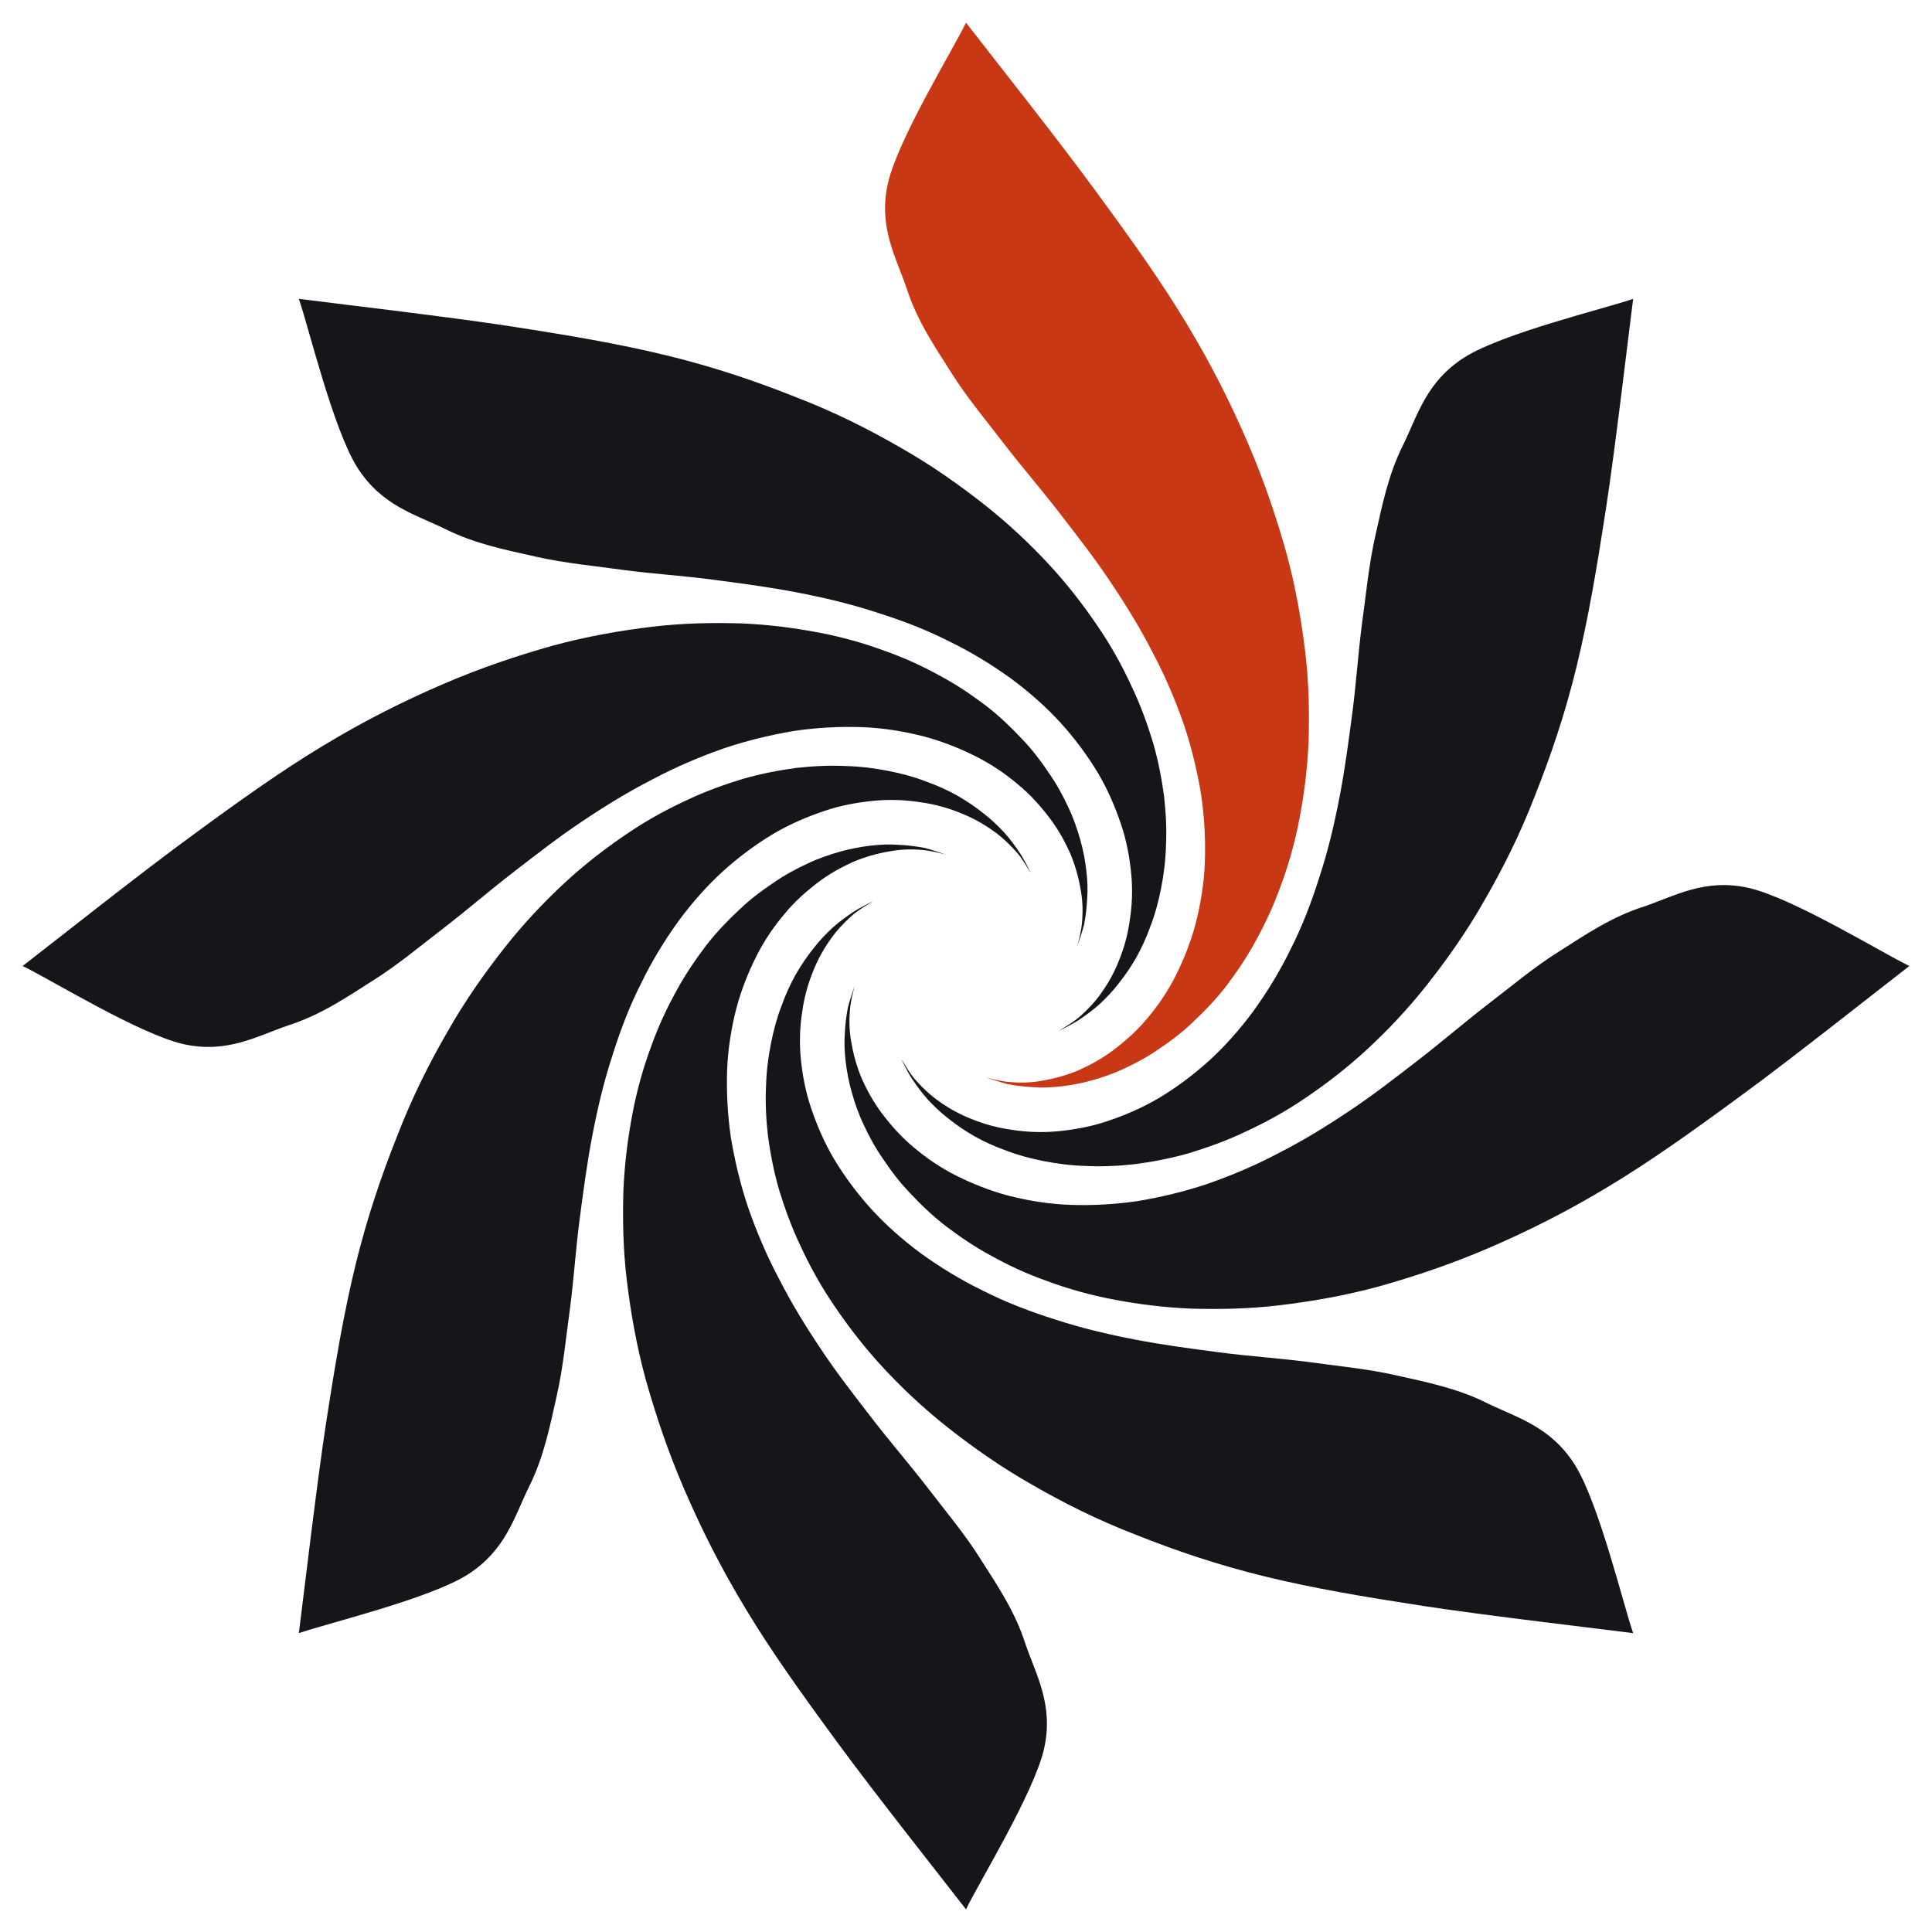
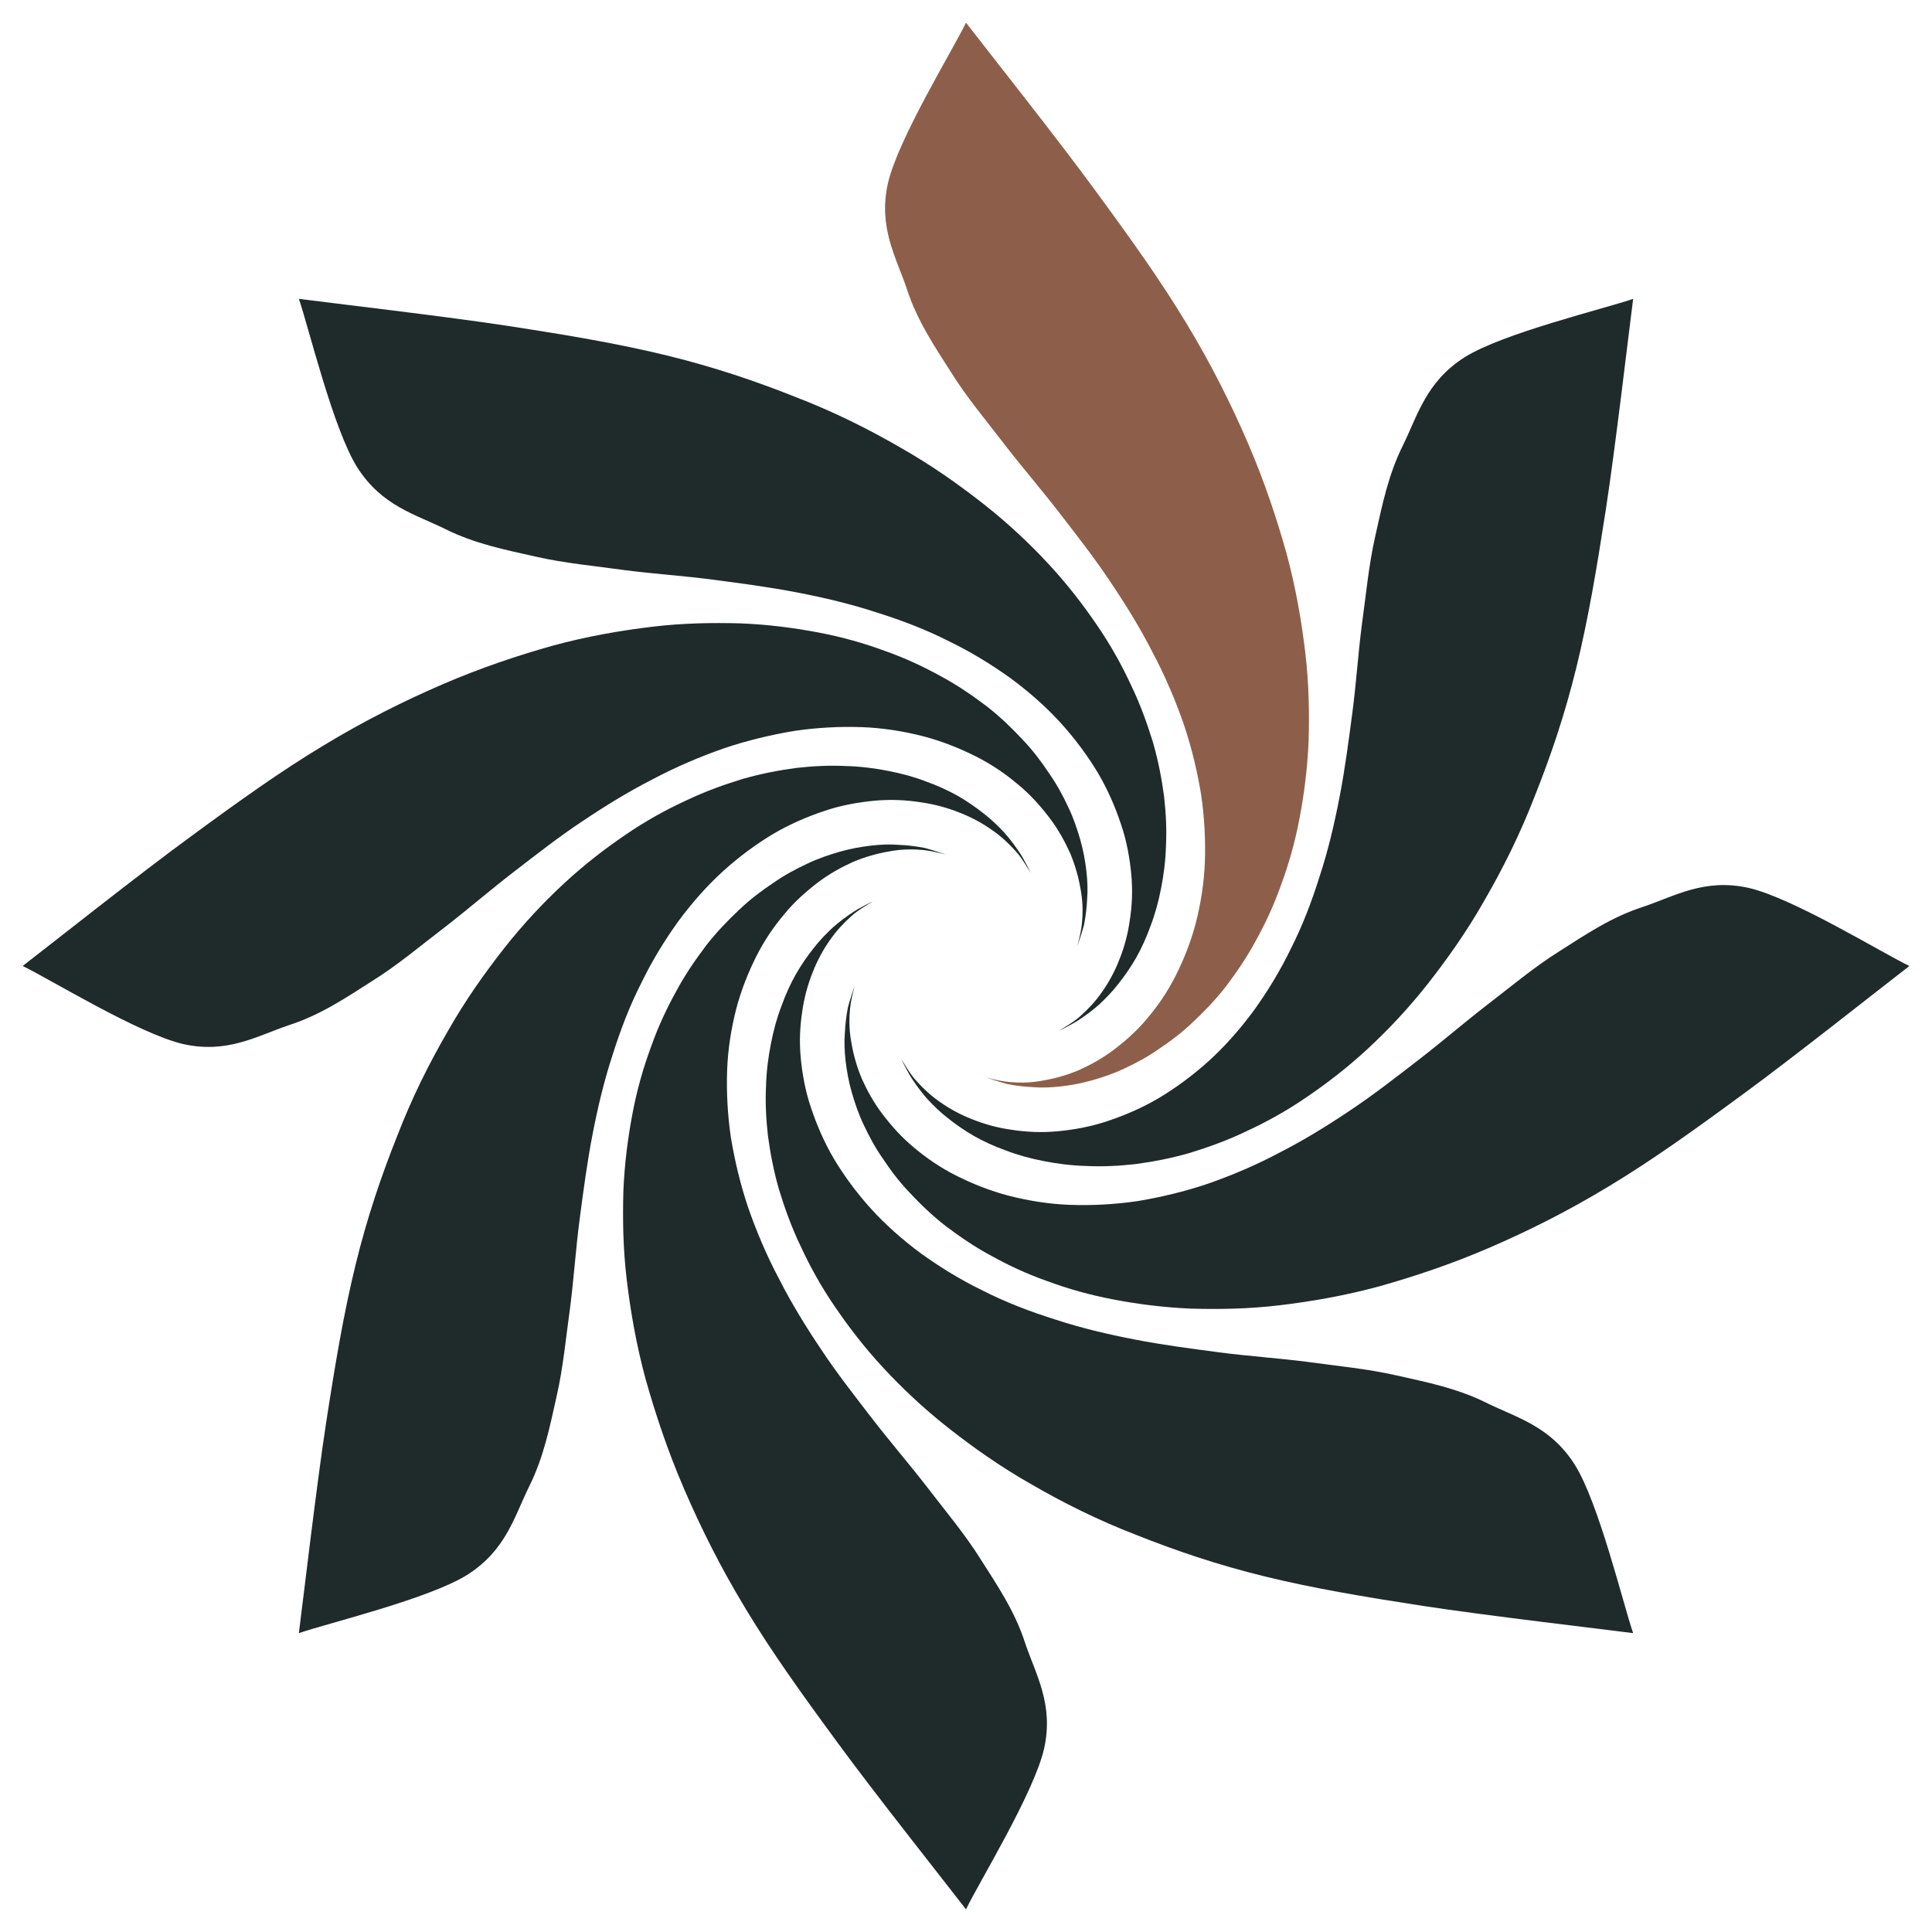
<svg xmlns="http://www.w3.org/2000/svg" viewBox="0 0 512 512" role="img" aria-label="Kinara">
-   <path d="M256.0 6.0C261.7 13.4 280.5 37.1 290.2 50.4C299.9 63.6 307.6 74.4 314.3 85.5C321.1 96.7 326.3 107.2 330.7 117.4C335.1 127.6 338.3 137.3 340.9 146.5C343.4 155.7 344.9 164.5 345.9 172.8C346.9 181.1 347.0 189.0 346.8 196.3C346.5 203.6 345.6 210.5 344.4 216.8C343.2 223.2 341.5 229.1 339.5 234.5C337.6 239.9 335.3 244.8 332.8 249.3C330.4 253.8 327.6 257.8 324.9 261.4C322.1 265.0 319.1 268.1 316.1 270.9C313.2 273.7 310.1 276.0 307.1 278.0C304.1 280.1 301.1 281.7 298.1 283.1C295.2 284.5 292.2 285.5 289.4 286.3C286.6 287.1 283.8 287.6 281.2 287.9C278.6 288.2 276.1 288.3 273.7 288.1C271.4 288.0 269.1 287.7 267.0 287.3C265.0 286.8 262.2 285.8 261.2 285.5L261.2 285.5C262.4 285.8 265.7 286.7 268.3 286.8C270.8 287.0 273.7 286.9 276.7 286.3C279.6 285.8 282.8 284.9 285.9 283.6C289.0 282.2 292.3 280.4 295.3 278.1C298.3 275.8 301.4 273.1 304.1 269.8C306.9 266.5 309.5 262.7 311.6 258.5C313.7 254.3 315.6 249.6 316.9 244.6C318.2 239.5 319.1 234.0 319.3 228.4C319.5 222.7 319.2 216.6 318.3 210.5C317.3 204.5 315.8 198.1 313.7 191.9C311.5 185.6 308.8 179.2 305.5 173.0C302.3 166.7 298.5 160.5 294.4 154.4C290.3 148.2 285.6 142.2 280.9 136.1C276.2 130.0 271.1 124.1 266.3 117.9C261.5 111.6 256.3 105.5 252.0 98.6C247.6 91.7 243.0 84.9 240.3 76.5C237.5 68.2 232.7 60.3 235.3 48.6C238.0 36.8 252.6 13.1 256.0 6.0Z" fill="#c93814" />
-   <path d="M432.8 79.2C431.6 88.5 428.1 118.5 425.6 134.8C423.1 151.0 420.9 164.0 417.8 176.7C414.7 189.4 410.9 200.5 406.8 210.8C402.8 221.2 398.2 230.3 393.4 238.6C388.7 246.9 383.5 254.2 378.4 260.7C373.2 267.3 367.8 273.0 362.4 278.0C357.0 283.0 351.5 287.2 346.2 290.8C340.8 294.5 335.5 297.4 330.3 299.8C325.1 302.3 320.0 304.1 315.1 305.6C310.2 307.0 305.4 307.9 300.9 308.5C296.4 309.0 292.1 309.2 288.0 309.0C284.0 308.9 280.1 308.4 276.6 307.7C273.0 307.0 269.7 306.1 266.6 304.9C263.5 303.8 260.7 302.5 258.2 301.1C255.6 299.6 253.3 298.0 251.3 296.4C249.2 294.8 247.4 293.0 245.8 291.3C244.2 289.5 242.9 287.7 241.7 285.9C240.5 284.1 239.3 281.5 238.8 280.6L238.8 280.6C239.5 281.6 241.1 284.6 242.9 286.5C244.6 288.4 246.7 290.4 249.2 292.1C251.6 293.8 254.5 295.4 257.6 296.6C260.8 297.9 264.4 298.9 268.1 299.4C271.9 300.0 276.0 300.2 280.3 299.8C284.5 299.4 289.1 298.6 293.5 297.1C298.0 295.6 302.7 293.6 307.1 291.0C311.6 288.3 316.1 285.0 320.3 281.2C324.5 277.4 328.5 272.9 332.2 267.9C335.8 262.9 339.2 257.4 342.1 251.4C345.1 245.5 347.6 239.0 349.7 232.3C351.9 225.6 353.6 218.5 355.0 211.2C356.4 204.0 357.4 196.4 358.4 188.8C359.4 181.2 359.9 173.4 360.9 165.6C362.0 157.8 362.7 149.8 364.5 141.9C366.3 133.9 367.9 125.8 371.8 118.0C375.7 110.1 377.9 101.2 388.1 94.7C398.2 88.3 425.3 81.8 432.8 79.2Z" fill="#14161a" />
-   <path d="M506.0 256.0C498.6 261.7 474.9 280.5 461.6 290.2C448.4 299.9 437.6 307.6 426.5 314.3C415.3 321.1 404.8 326.3 394.6 330.7C384.4 335.1 374.7 338.3 365.5 340.9C356.3 343.4 347.5 344.9 339.2 345.9C330.9 346.9 323.0 347.0 315.7 346.8C308.4 346.5 301.5 345.6 295.2 344.4C288.8 343.2 282.9 341.5 277.5 339.5C272.1 337.6 267.2 335.3 262.7 332.8C258.2 330.4 254.2 327.6 250.6 324.9C247.0 322.1 243.9 319.1 241.1 316.1C238.3 313.2 236.0 310.1 234.0 307.1C231.9 304.1 230.3 301.1 228.9 298.1C227.5 295.2 226.5 292.2 225.7 289.4C224.9 286.6 224.4 283.8 224.1 281.2C223.8 278.6 223.7 276.1 223.9 273.7C224.0 271.4 224.3 269.1 224.7 267.0C225.2 265.0 226.2 262.2 226.5 261.2L226.5 261.2C226.2 262.4 225.3 265.7 225.2 268.3C225.0 270.8 225.1 273.7 225.7 276.7C226.2 279.6 227.1 282.8 228.4 285.9C229.8 289.0 231.6 292.3 233.9 295.3C236.2 298.3 238.9 301.4 242.2 304.1C245.5 306.9 249.3 309.5 253.5 311.6C257.7 313.7 262.4 315.6 267.4 316.9C272.5 318.2 278.0 319.1 283.6 319.3C289.3 319.5 295.4 319.2 301.5 318.3C307.5 317.3 313.9 315.8 320.1 313.7C326.4 311.5 332.8 308.8 339.0 305.5C345.3 302.3 351.5 298.5 357.6 294.4C363.8 290.3 369.8 285.6 375.9 280.9C382.0 276.2 387.9 271.1 394.1 266.3C400.4 261.5 406.5 256.3 413.4 252.0C420.3 247.6 427.1 243.0 435.5 240.3C443.8 237.5 451.7 232.7 463.4 235.3C475.2 238.0 498.9 252.6 506.0 256.0Z" fill="#14161a" />
-   <path d="M432.8 432.8C423.5 431.6 393.5 428.1 377.2 425.6C361.0 423.1 348.0 420.9 335.3 417.8C322.6 414.7 311.5 410.9 301.2 406.8C290.8 402.8 281.7 398.2 273.4 393.4C265.1 388.7 257.8 383.5 251.3 378.4C244.7 373.2 239.0 367.8 234.0 362.4C229.0 357.0 224.8 351.5 221.2 346.2C217.5 340.8 214.6 335.5 212.2 330.3C209.7 325.1 207.9 320.0 206.4 315.1C205.0 310.2 204.1 305.4 203.5 300.9C203.0 296.4 202.8 292.1 203.0 288.0C203.1 284.0 203.6 280.1 204.3 276.6C205.0 273.0 205.9 269.7 207.1 266.6C208.2 263.5 209.5 260.7 210.9 258.2C212.4 255.6 214.0 253.3 215.6 251.3C217.2 249.2 219.0 247.4 220.7 245.8C222.5 244.2 224.3 242.9 226.1 241.7C227.9 240.5 230.5 239.3 231.4 238.8L231.4 238.8C230.4 239.5 227.4 241.1 225.5 242.9C223.6 244.6 221.6 246.7 219.9 249.2C218.2 251.6 216.6 254.5 215.4 257.6C214.1 260.8 213.1 264.4 212.6 268.1C212.0 271.9 211.8 276.0 212.2 280.3C212.6 284.5 213.4 289.1 214.9 293.5C216.4 298.0 218.4 302.7 221.0 307.1C223.7 311.6 227.0 316.1 230.8 320.3C234.6 324.5 239.1 328.5 244.1 332.2C249.1 335.8 254.6 339.2 260.6 342.1C266.5 345.1 273.0 347.6 279.7 349.7C286.4 351.9 293.5 353.6 300.8 355.0C308.0 356.4 315.6 357.4 323.2 358.4C330.8 359.4 338.6 359.9 346.4 360.9C354.2 362.0 362.2 362.7 370.1 364.5C378.1 366.3 386.2 367.9 394.0 371.8C401.9 375.7 410.8 377.9 417.3 388.1C423.7 398.2 430.2 425.3 432.8 432.8Z" fill="#14161a" />
-   <path d="M256.0 506.0C250.3 498.6 231.5 474.9 221.8 461.6C212.1 448.4 204.4 437.6 197.7 426.5C190.9 415.3 185.7 404.8 181.3 394.6C176.9 384.4 173.7 374.7 171.1 365.5C168.6 356.3 167.1 347.5 166.1 339.2C165.1 330.9 165.0 323.0 165.2 315.7C165.5 308.4 166.4 301.5 167.6 295.2C168.8 288.8 170.5 282.9 172.5 277.5C174.4 272.1 176.7 267.2 179.2 262.7C181.6 258.2 184.4 254.2 187.1 250.6C189.9 247.0 192.9 243.9 195.9 241.1C198.8 238.3 201.9 236.0 204.9 234.0C207.9 231.9 210.9 230.3 213.9 228.9C216.8 227.5 219.8 226.5 222.6 225.7C225.4 224.9 228.2 224.4 230.8 224.1C233.4 223.8 235.9 223.7 238.3 223.9C240.6 224.0 242.9 224.3 245.0 224.7C247.0 225.2 249.8 226.2 250.8 226.5L250.8 226.5C249.6 226.2 246.3 225.3 243.7 225.2C241.2 225.0 238.3 225.1 235.3 225.7C232.4 226.2 229.2 227.1 226.1 228.4C223.0 229.8 219.7 231.6 216.7 233.9C213.7 236.2 210.6 238.9 207.9 242.2C205.1 245.5 202.5 249.3 200.4 253.5C198.3 257.7 196.4 262.4 195.1 267.4C193.8 272.5 192.9 278.0 192.7 283.6C192.5 289.3 192.8 295.4 193.7 301.5C194.7 307.5 196.2 313.9 198.3 320.1C200.5 326.4 203.2 332.8 206.5 339.0C209.7 345.3 213.5 351.5 217.6 357.6C221.7 363.8 226.4 369.8 231.1 375.9C235.8 382.0 240.9 387.9 245.7 394.1C250.5 400.4 255.7 406.5 260.0 413.4C264.4 420.3 269.0 427.1 271.7 435.5C274.5 443.8 279.3 451.7 276.7 463.4C274.0 475.2 259.4 498.9 256.0 506.0Z" fill="#14161a" />
-   <path d="M79.2 432.8C80.4 423.5 83.9 393.5 86.4 377.2C88.9 361.0 91.1 348.0 94.2 335.3C97.3 322.6 101.1 311.5 105.2 301.2C109.2 290.8 113.8 281.7 118.6 273.4C123.3 265.1 128.5 257.8 133.6 251.3C138.8 244.7 144.2 239.0 149.6 234.0C155.0 229.0 160.5 224.8 165.8 221.2C171.2 217.5 176.5 214.6 181.7 212.2C186.9 209.7 192.0 207.9 196.9 206.4C201.8 205.0 206.6 204.1 211.1 203.5C215.6 203.0 219.9 202.8 224.0 203.0C228.0 203.1 231.9 203.6 235.4 204.3C239.0 205.0 242.3 205.9 245.4 207.1C248.5 208.2 251.3 209.5 253.8 210.9C256.4 212.4 258.7 214.0 260.7 215.6C262.8 217.2 264.6 219.0 266.2 220.7C267.8 222.5 269.1 224.3 270.3 226.1C271.5 227.9 272.7 230.5 273.2 231.4L273.2 231.4C272.5 230.4 270.9 227.4 269.1 225.5C267.4 223.6 265.3 221.6 262.8 219.9C260.4 218.2 257.5 216.6 254.4 215.4C251.2 214.1 247.6 213.1 243.9 212.6C240.1 212.0 236.0 211.8 231.7 212.2C227.5 212.6 222.9 213.4 218.5 214.9C214.0 216.4 209.3 218.4 204.9 221.0C200.4 223.7 195.9 227.0 191.7 230.8C187.5 234.6 183.5 239.1 179.8 244.1C176.2 249.1 172.8 254.6 169.9 260.6C166.9 266.5 164.4 273.0 162.3 279.7C160.1 286.4 158.4 293.5 157.0 300.8C155.6 308.0 154.6 315.6 153.6 323.2C152.6 330.8 152.1 338.6 151.1 346.4C150.0 354.2 149.3 362.2 147.5 370.1C145.7 378.1 144.1 386.2 140.2 394.0C136.3 401.9 134.1 410.8 123.9 417.3C113.8 423.7 86.7 430.2 79.2 432.8Z" fill="#14161a" />
-   <path d="M6.0 256.0C13.4 250.3 37.1 231.5 50.4 221.8C63.6 212.1 74.4 204.4 85.5 197.7C96.7 190.9 107.2 185.7 117.4 181.3C127.6 176.9 137.3 173.7 146.5 171.1C155.7 168.6 164.5 167.1 172.8 166.1C181.1 165.1 189.0 165.0 196.3 165.2C203.6 165.5 210.5 166.4 216.8 167.6C223.2 168.8 229.1 170.5 234.5 172.5C239.9 174.4 244.8 176.7 249.3 179.2C253.8 181.6 257.8 184.4 261.4 187.1C265.0 189.9 268.1 192.9 270.9 195.9C273.7 198.8 276.0 201.9 278.0 204.9C280.1 207.9 281.7 210.9 283.1 213.9C284.5 216.8 285.5 219.8 286.3 222.6C287.1 225.4 287.6 228.2 287.9 230.8C288.2 233.4 288.3 235.9 288.1 238.3C288.0 240.6 287.7 242.9 287.3 245.0C286.8 247.0 285.8 249.8 285.5 250.8L285.5 250.8C285.8 249.6 286.7 246.3 286.8 243.7C287.0 241.2 286.9 238.3 286.3 235.3C285.8 232.4 284.9 229.2 283.6 226.1C282.2 223.0 280.4 219.7 278.1 216.7C275.8 213.7 273.1 210.6 269.8 207.9C266.5 205.1 262.7 202.5 258.5 200.4C254.3 198.3 249.6 196.4 244.6 195.1C239.5 193.8 234.0 192.9 228.4 192.7C222.7 192.5 216.6 192.8 210.5 193.7C204.5 194.7 198.1 196.2 191.9 198.3C185.6 200.5 179.2 203.2 173.0 206.5C166.7 209.7 160.5 213.5 154.4 217.6C148.2 221.7 142.2 226.4 136.1 231.1C130.0 235.8 124.1 240.9 117.9 245.7C111.6 250.5 105.5 255.7 98.6 260.0C91.7 264.4 84.9 269.0 76.5 271.7C68.2 274.5 60.3 279.3 48.6 276.7C36.8 274.0 13.1 259.4 6.0 256.0Z" fill="#14161a" />
-   <path d="M79.2 79.2C88.5 80.4 118.5 83.9 134.8 86.4C151.0 88.9 164.0 91.1 176.7 94.2C189.4 97.3 200.5 101.1 210.8 105.2C221.2 109.2 230.3 113.8 238.6 118.6C246.9 123.3 254.2 128.5 260.7 133.6C267.3 138.8 273.0 144.2 278.0 149.6C283.0 155.0 287.2 160.5 290.8 165.8C294.5 171.2 297.4 176.5 299.8 181.7C302.3 186.9 304.1 192.0 305.6 196.9C307.0 201.8 307.9 206.6 308.5 211.1C309.0 215.6 309.2 219.9 309.0 224.0C308.9 228.0 308.4 231.9 307.7 235.4C307.0 239.0 306.1 242.3 304.9 245.4C303.8 248.5 302.5 251.3 301.1 253.8C299.6 256.4 298.0 258.7 296.4 260.7C294.8 262.8 293.0 264.6 291.3 266.2C289.5 267.8 287.7 269.1 285.9 270.3C284.1 271.5 281.5 272.7 280.6 273.2L280.6 273.2C281.6 272.5 284.6 270.9 286.5 269.1C288.4 267.4 290.4 265.3 292.1 262.8C293.8 260.4 295.4 257.5 296.6 254.4C297.9 251.2 298.9 247.6 299.4 243.9C300.0 240.1 300.2 236.0 299.8 231.7C299.4 227.5 298.6 222.9 297.1 218.5C295.6 214.0 293.6 209.3 291.0 204.9C288.3 200.4 285.0 195.9 281.2 191.7C277.4 187.5 272.9 183.5 267.9 179.8C262.9 176.2 257.4 172.8 251.4 169.9C245.5 166.9 239.0 164.4 232.3 162.3C225.6 160.1 218.5 158.4 211.2 157.0C204.0 155.6 196.4 154.6 188.8 153.6C181.2 152.6 173.4 152.1 165.6 151.1C157.8 150.0 149.8 149.3 141.9 147.5C133.9 145.7 125.8 144.1 118.0 140.2C110.1 136.3 101.2 134.1 94.7 123.9C88.3 113.8 81.8 86.7 79.2 79.2Z" fill="#14161a" />
+   <path d="M256.0 6.0C261.7 13.4 280.5 37.1 290.2 50.4C299.9 63.6 307.6 74.4 314.3 85.5C321.1 96.7 326.3 107.2 330.7 117.4C335.1 127.6 338.3 137.3 340.9 146.5C343.4 155.7 344.9 164.5 345.9 172.8C346.9 181.1 347.0 189.0 346.8 196.3C346.5 203.6 345.6 210.5 344.4 216.8C343.2 223.2 341.5 229.1 339.5 234.5C337.6 239.9 335.3 244.8 332.8 249.3C330.4 253.8 327.6 257.8 324.9 261.4C322.1 265.0 319.1 268.1 316.1 270.9C313.2 273.7 310.1 276.0 307.1 278.0C304.1 280.1 301.1 281.7 298.1 283.1C295.2 284.5 292.2 285.5 289.4 286.3C286.6 287.1 283.8 287.6 281.2 287.9C278.6 288.2 276.1 288.3 273.7 288.1C271.4 288.0 269.1 287.7 267.0 287.3C265.0 286.8 262.2 285.8 261.2 285.5L261.2 285.5C262.4 285.8 265.7 286.7 268.3 286.8C270.8 287.0 273.7 286.9 276.7 286.3C279.6 285.8 282.8 284.9 285.9 283.6C289.0 282.2 292.3 280.4 295.3 278.1C298.3 275.8 301.4 273.1 304.1 269.8C306.9 266.5 309.5 262.7 311.6 258.5C313.7 254.3 315.6 249.6 316.9 244.6C318.2 239.5 319.1 234.0 319.3 228.4C319.5 222.7 319.2 216.6 318.3 210.5C317.3 204.5 315.8 198.1 313.7 191.9C311.5 185.6 308.8 179.2 305.5 173.0C302.3 166.7 298.5 160.5 294.4 154.4C290.3 148.2 285.6 142.2 280.9 136.1C276.2 130.0 271.1 124.1 266.3 117.9C261.5 111.6 256.3 105.5 252.0 98.6C247.6 91.7 243.0 84.9 240.3 76.5C237.5 68.2 232.7 60.3 235.3 48.6C238.0 36.8 252.6 13.1 256.0 6.0Z" fill="#8d5f4a" />
+   <path d="M432.8 79.2C431.6 88.5 428.1 118.5 425.6 134.8C423.1 151.0 420.9 164.0 417.8 176.7C414.7 189.4 410.9 200.5 406.8 210.8C402.8 221.2 398.2 230.3 393.4 238.6C388.7 246.9 383.5 254.2 378.4 260.7C373.2 267.3 367.8 273.0 362.4 278.0C357.0 283.0 351.5 287.2 346.2 290.8C340.8 294.5 335.5 297.4 330.3 299.8C325.1 302.3 320.0 304.1 315.1 305.6C310.2 307.0 305.4 307.9 300.9 308.5C296.4 309.0 292.1 309.2 288.0 309.0C284.0 308.9 280.1 308.4 276.6 307.7C273.0 307.0 269.7 306.1 266.6 304.9C263.5 303.8 260.7 302.5 258.2 301.1C255.6 299.6 253.3 298.0 251.3 296.4C249.2 294.8 247.4 293.0 245.8 291.3C244.2 289.5 242.9 287.7 241.7 285.9C240.5 284.1 239.3 281.5 238.8 280.6L238.8 280.6C239.5 281.6 241.1 284.6 242.9 286.5C244.6 288.4 246.7 290.4 249.2 292.1C251.6 293.8 254.5 295.4 257.6 296.6C260.8 297.9 264.4 298.9 268.1 299.4C271.9 300.0 276.0 300.2 280.3 299.8C284.5 299.4 289.1 298.6 293.5 297.1C298.0 295.6 302.7 293.6 307.1 291.0C311.6 288.3 316.1 285.0 320.3 281.2C324.5 277.4 328.5 272.9 332.2 267.9C335.8 262.9 339.2 257.4 342.1 251.4C345.1 245.5 347.6 239.0 349.7 232.3C351.9 225.6 353.6 218.5 355.0 211.2C356.4 204.0 357.4 196.4 358.4 188.8C359.4 181.2 359.9 173.4 360.9 165.6C362.0 157.8 362.7 149.8 364.5 141.9C366.3 133.9 367.9 125.8 371.8 118.0C375.7 110.1 377.9 101.2 388.1 94.7C398.2 88.3 425.3 81.8 432.8 79.2Z" fill="#1f2b2a" />
+   <path d="M506.0 256.0C498.6 261.7 474.9 280.5 461.6 290.2C448.4 299.9 437.6 307.6 426.5 314.3C415.3 321.1 404.8 326.3 394.6 330.7C384.4 335.1 374.7 338.3 365.5 340.9C356.3 343.4 347.5 344.9 339.2 345.9C330.9 346.9 323.0 347.0 315.7 346.8C308.4 346.5 301.5 345.6 295.2 344.4C288.8 343.2 282.9 341.5 277.5 339.5C272.1 337.6 267.2 335.3 262.7 332.8C258.2 330.4 254.2 327.6 250.6 324.9C247.0 322.1 243.9 319.1 241.1 316.1C238.3 313.2 236.0 310.1 234.0 307.1C231.9 304.1 230.3 301.1 228.9 298.1C227.5 295.2 226.5 292.2 225.7 289.4C224.9 286.6 224.4 283.8 224.1 281.2C223.8 278.6 223.7 276.1 223.9 273.7C224.0 271.4 224.3 269.1 224.7 267.0C225.2 265.0 226.2 262.2 226.5 261.2L226.5 261.2C226.2 262.4 225.3 265.7 225.2 268.3C225.0 270.8 225.1 273.7 225.7 276.7C226.2 279.6 227.1 282.8 228.4 285.9C229.8 289.0 231.6 292.3 233.9 295.3C236.2 298.3 238.9 301.4 242.2 304.1C245.5 306.9 249.3 309.5 253.5 311.6C257.7 313.7 262.4 315.6 267.4 316.9C272.5 318.2 278.0 319.1 283.6 319.3C289.3 319.5 295.4 319.2 301.5 318.3C307.5 317.3 313.9 315.8 320.1 313.7C326.4 311.5 332.8 308.8 339.0 305.5C345.3 302.3 351.5 298.5 357.6 294.4C363.8 290.3 369.8 285.6 375.9 280.9C382.0 276.2 387.9 271.1 394.1 266.3C400.4 261.5 406.5 256.3 413.4 252.0C420.3 247.6 427.1 243.0 435.5 240.3C443.8 237.5 451.7 232.7 463.4 235.3C475.2 238.0 498.9 252.6 506.0 256.0Z" fill="#1f2b2a" />
+   <path d="M432.8 432.8C423.5 431.6 393.5 428.1 377.2 425.6C361.0 423.1 348.0 420.9 335.3 417.8C322.6 414.7 311.5 410.9 301.2 406.8C290.8 402.8 281.7 398.2 273.4 393.4C265.1 388.7 257.8 383.5 251.3 378.4C244.7 373.2 239.0 367.8 234.0 362.4C229.0 357.0 224.8 351.5 221.2 346.2C217.5 340.8 214.6 335.5 212.2 330.3C209.7 325.1 207.9 320.0 206.4 315.1C205.0 310.2 204.1 305.4 203.5 300.9C203.0 296.4 202.8 292.1 203.0 288.0C203.1 284.0 203.6 280.1 204.3 276.6C205.0 273.0 205.9 269.7 207.1 266.6C208.2 263.5 209.5 260.7 210.9 258.2C212.4 255.6 214.0 253.3 215.6 251.3C217.2 249.2 219.0 247.4 220.7 245.8C222.5 244.2 224.3 242.9 226.1 241.7C227.9 240.5 230.5 239.3 231.4 238.8L231.4 238.8C230.4 239.5 227.4 241.1 225.5 242.9C223.6 244.6 221.6 246.7 219.9 249.2C218.2 251.6 216.6 254.5 215.4 257.6C214.1 260.8 213.1 264.4 212.6 268.1C212.0 271.9 211.8 276.0 212.2 280.3C212.6 284.5 213.4 289.1 214.9 293.5C216.4 298.0 218.4 302.7 221.0 307.1C223.7 311.6 227.0 316.1 230.8 320.3C234.6 324.5 239.1 328.5 244.1 332.2C249.1 335.8 254.6 339.2 260.6 342.1C266.5 345.1 273.0 347.6 279.7 349.7C286.4 351.9 293.5 353.6 300.8 355.0C308.0 356.4 315.6 357.4 323.2 358.4C330.8 359.4 338.6 359.9 346.4 360.9C354.2 362.0 362.2 362.7 370.1 364.5C378.1 366.3 386.2 367.9 394.0 371.8C401.9 375.7 410.8 377.9 417.3 388.1C423.7 398.2 430.2 425.3 432.8 432.8Z" fill="#1f2b2a" />
+   <path d="M256.0 506.0C250.3 498.6 231.5 474.9 221.8 461.6C212.1 448.4 204.4 437.6 197.7 426.5C190.9 415.3 185.7 404.8 181.3 394.6C176.9 384.4 173.7 374.7 171.1 365.5C168.6 356.3 167.1 347.5 166.1 339.2C165.1 330.9 165.0 323.0 165.2 315.7C165.5 308.4 166.4 301.5 167.6 295.2C168.8 288.8 170.5 282.9 172.5 277.5C174.4 272.1 176.7 267.2 179.2 262.7C181.6 258.2 184.4 254.2 187.1 250.6C189.9 247.0 192.9 243.9 195.9 241.1C198.8 238.3 201.9 236.0 204.9 234.0C207.9 231.9 210.9 230.3 213.9 228.9C216.8 227.5 219.8 226.5 222.6 225.7C225.4 224.9 228.2 224.4 230.8 224.1C233.4 223.8 235.9 223.7 238.3 223.9C240.6 224.0 242.9 224.3 245.0 224.7C247.0 225.2 249.8 226.2 250.8 226.5L250.8 226.5C249.6 226.2 246.3 225.3 243.7 225.2C241.2 225.0 238.3 225.1 235.3 225.7C232.4 226.2 229.2 227.1 226.1 228.4C223.0 229.8 219.7 231.6 216.7 233.9C213.7 236.2 210.6 238.9 207.9 242.2C205.1 245.5 202.5 249.3 200.4 253.5C198.3 257.7 196.4 262.4 195.1 267.4C193.8 272.5 192.9 278.0 192.7 283.6C192.5 289.3 192.8 295.4 193.7 301.5C194.7 307.5 196.2 313.9 198.3 320.1C200.5 326.4 203.2 332.8 206.5 339.0C209.7 345.3 213.5 351.5 217.6 357.6C221.7 363.8 226.4 369.8 231.1 375.9C235.8 382.0 240.9 387.9 245.7 394.1C250.5 400.4 255.7 406.5 260.0 413.4C264.4 420.3 269.0 427.1 271.7 435.5C274.5 443.8 279.3 451.7 276.7 463.4C274.0 475.2 259.4 498.9 256.0 506.0Z" fill="#1f2b2a" />
+   <path d="M79.2 432.8C80.4 423.5 83.9 393.5 86.4 377.2C88.9 361.0 91.1 348.0 94.2 335.3C97.3 322.6 101.1 311.5 105.2 301.2C109.2 290.8 113.8 281.7 118.6 273.4C123.3 265.1 128.5 257.8 133.6 251.3C138.8 244.7 144.2 239.0 149.6 234.0C155.0 229.0 160.5 224.8 165.8 221.2C171.2 217.5 176.5 214.6 181.7 212.2C186.9 209.7 192.0 207.9 196.9 206.4C201.8 205.0 206.6 204.1 211.1 203.5C215.6 203.0 219.9 202.8 224.0 203.0C228.0 203.1 231.9 203.6 235.4 204.3C239.0 205.0 242.3 205.9 245.4 207.1C248.5 208.2 251.3 209.5 253.8 210.9C256.4 212.4 258.7 214.0 260.7 215.6C262.8 217.2 264.6 219.0 266.2 220.7C267.8 222.5 269.1 224.3 270.3 226.1C271.5 227.9 272.7 230.5 273.2 231.4L273.2 231.4C272.5 230.4 270.9 227.4 269.1 225.5C267.4 223.6 265.3 221.6 262.8 219.9C260.4 218.2 257.5 216.6 254.4 215.4C251.2 214.1 247.6 213.1 243.9 212.6C240.1 212.0 236.0 211.8 231.7 212.2C227.5 212.6 222.9 213.4 218.5 214.9C214.0 216.4 209.3 218.4 204.9 221.0C200.4 223.7 195.9 227.0 191.7 230.8C187.5 234.6 183.5 239.1 179.8 244.1C176.2 249.1 172.8 254.6 169.9 260.6C166.9 266.5 164.4 273.0 162.3 279.7C160.1 286.4 158.4 293.5 157.0 300.8C155.6 308.0 154.6 315.6 153.6 323.2C152.6 330.8 152.1 338.6 151.1 346.4C150.0 354.2 149.3 362.2 147.5 370.1C145.7 378.1 144.1 386.2 140.2 394.0C136.3 401.9 134.1 410.8 123.9 417.3C113.8 423.7 86.7 430.2 79.2 432.8Z" fill="#1f2b2a" />
+   <path d="M6.0 256.0C13.4 250.3 37.1 231.5 50.4 221.8C63.6 212.1 74.4 204.4 85.5 197.7C96.7 190.9 107.2 185.7 117.4 181.3C127.6 176.9 137.3 173.7 146.5 171.1C155.7 168.6 164.5 167.1 172.8 166.1C181.1 165.1 189.0 165.0 196.3 165.2C203.6 165.5 210.5 166.4 216.8 167.6C223.2 168.8 229.1 170.5 234.5 172.5C239.9 174.4 244.8 176.7 249.3 179.2C253.8 181.6 257.8 184.4 261.4 187.1C265.0 189.9 268.1 192.9 270.9 195.9C273.7 198.8 276.0 201.9 278.0 204.9C280.1 207.9 281.7 210.9 283.1 213.9C284.5 216.8 285.5 219.8 286.3 222.6C287.1 225.4 287.6 228.2 287.9 230.8C288.2 233.4 288.3 235.9 288.1 238.3C288.0 240.6 287.7 242.9 287.3 245.0C286.8 247.0 285.8 249.8 285.5 250.8L285.5 250.8C285.8 249.6 286.7 246.3 286.8 243.7C287.0 241.2 286.9 238.3 286.3 235.3C285.8 232.4 284.9 229.2 283.6 226.1C282.2 223.0 280.4 219.7 278.1 216.7C275.8 213.7 273.1 210.6 269.8 207.9C266.5 205.1 262.7 202.5 258.5 200.4C254.3 198.3 249.6 196.4 244.6 195.1C239.5 193.8 234.0 192.9 228.4 192.7C222.7 192.5 216.6 192.8 210.5 193.7C204.5 194.7 198.1 196.2 191.9 198.3C185.6 200.5 179.2 203.2 173.0 206.5C166.7 209.7 160.5 213.5 154.4 217.6C148.2 221.7 142.2 226.4 136.1 231.1C130.0 235.8 124.1 240.9 117.9 245.7C111.6 250.5 105.5 255.7 98.6 260.0C91.7 264.4 84.9 269.0 76.5 271.7C68.2 274.5 60.3 279.3 48.6 276.7C36.8 274.0 13.1 259.4 6.0 256.0Z" fill="#1f2b2a" />
+   <path d="M79.2 79.2C88.5 80.4 118.5 83.9 134.8 86.4C151.0 88.9 164.0 91.1 176.7 94.2C189.4 97.3 200.5 101.1 210.8 105.2C221.2 109.2 230.3 113.8 238.6 118.6C246.9 123.3 254.2 128.5 260.7 133.6C267.3 138.8 273.0 144.2 278.0 149.6C283.0 155.0 287.2 160.5 290.8 165.8C294.5 171.2 297.4 176.5 299.8 181.7C302.3 186.9 304.1 192.0 305.6 196.9C307.0 201.8 307.9 206.6 308.5 211.1C309.0 215.6 309.2 219.9 309.0 224.0C308.9 228.0 308.4 231.9 307.7 235.4C307.0 239.0 306.1 242.3 304.9 245.4C303.8 248.5 302.5 251.3 301.1 253.8C299.6 256.4 298.0 258.7 296.4 260.7C294.8 262.8 293.0 264.6 291.3 266.2C289.5 267.8 287.7 269.1 285.9 270.3C284.1 271.5 281.5 272.7 280.6 273.2L280.6 273.2C281.6 272.5 284.6 270.9 286.5 269.1C288.4 267.4 290.4 265.3 292.1 262.8C293.8 260.4 295.4 257.5 296.6 254.4C297.9 251.2 298.9 247.6 299.4 243.9C300.0 240.1 300.2 236.0 299.8 231.7C299.4 227.5 298.6 222.9 297.1 218.5C295.6 214.0 293.6 209.3 291.0 204.9C288.3 200.4 285.0 195.9 281.2 191.7C277.4 187.5 272.9 183.5 267.9 179.8C262.9 176.2 257.4 172.8 251.4 169.9C245.5 166.9 239.0 164.4 232.3 162.3C225.6 160.1 218.5 158.4 211.2 157.0C204.0 155.6 196.4 154.6 188.8 153.6C181.2 152.6 173.4 152.1 165.6 151.1C157.8 150.0 149.8 149.3 141.9 147.5C133.9 145.7 125.8 144.1 118.0 140.2C110.1 136.3 101.2 134.1 94.7 123.9C88.3 113.8 81.8 86.7 79.2 79.2Z" fill="#1f2b2a" />
</svg>
